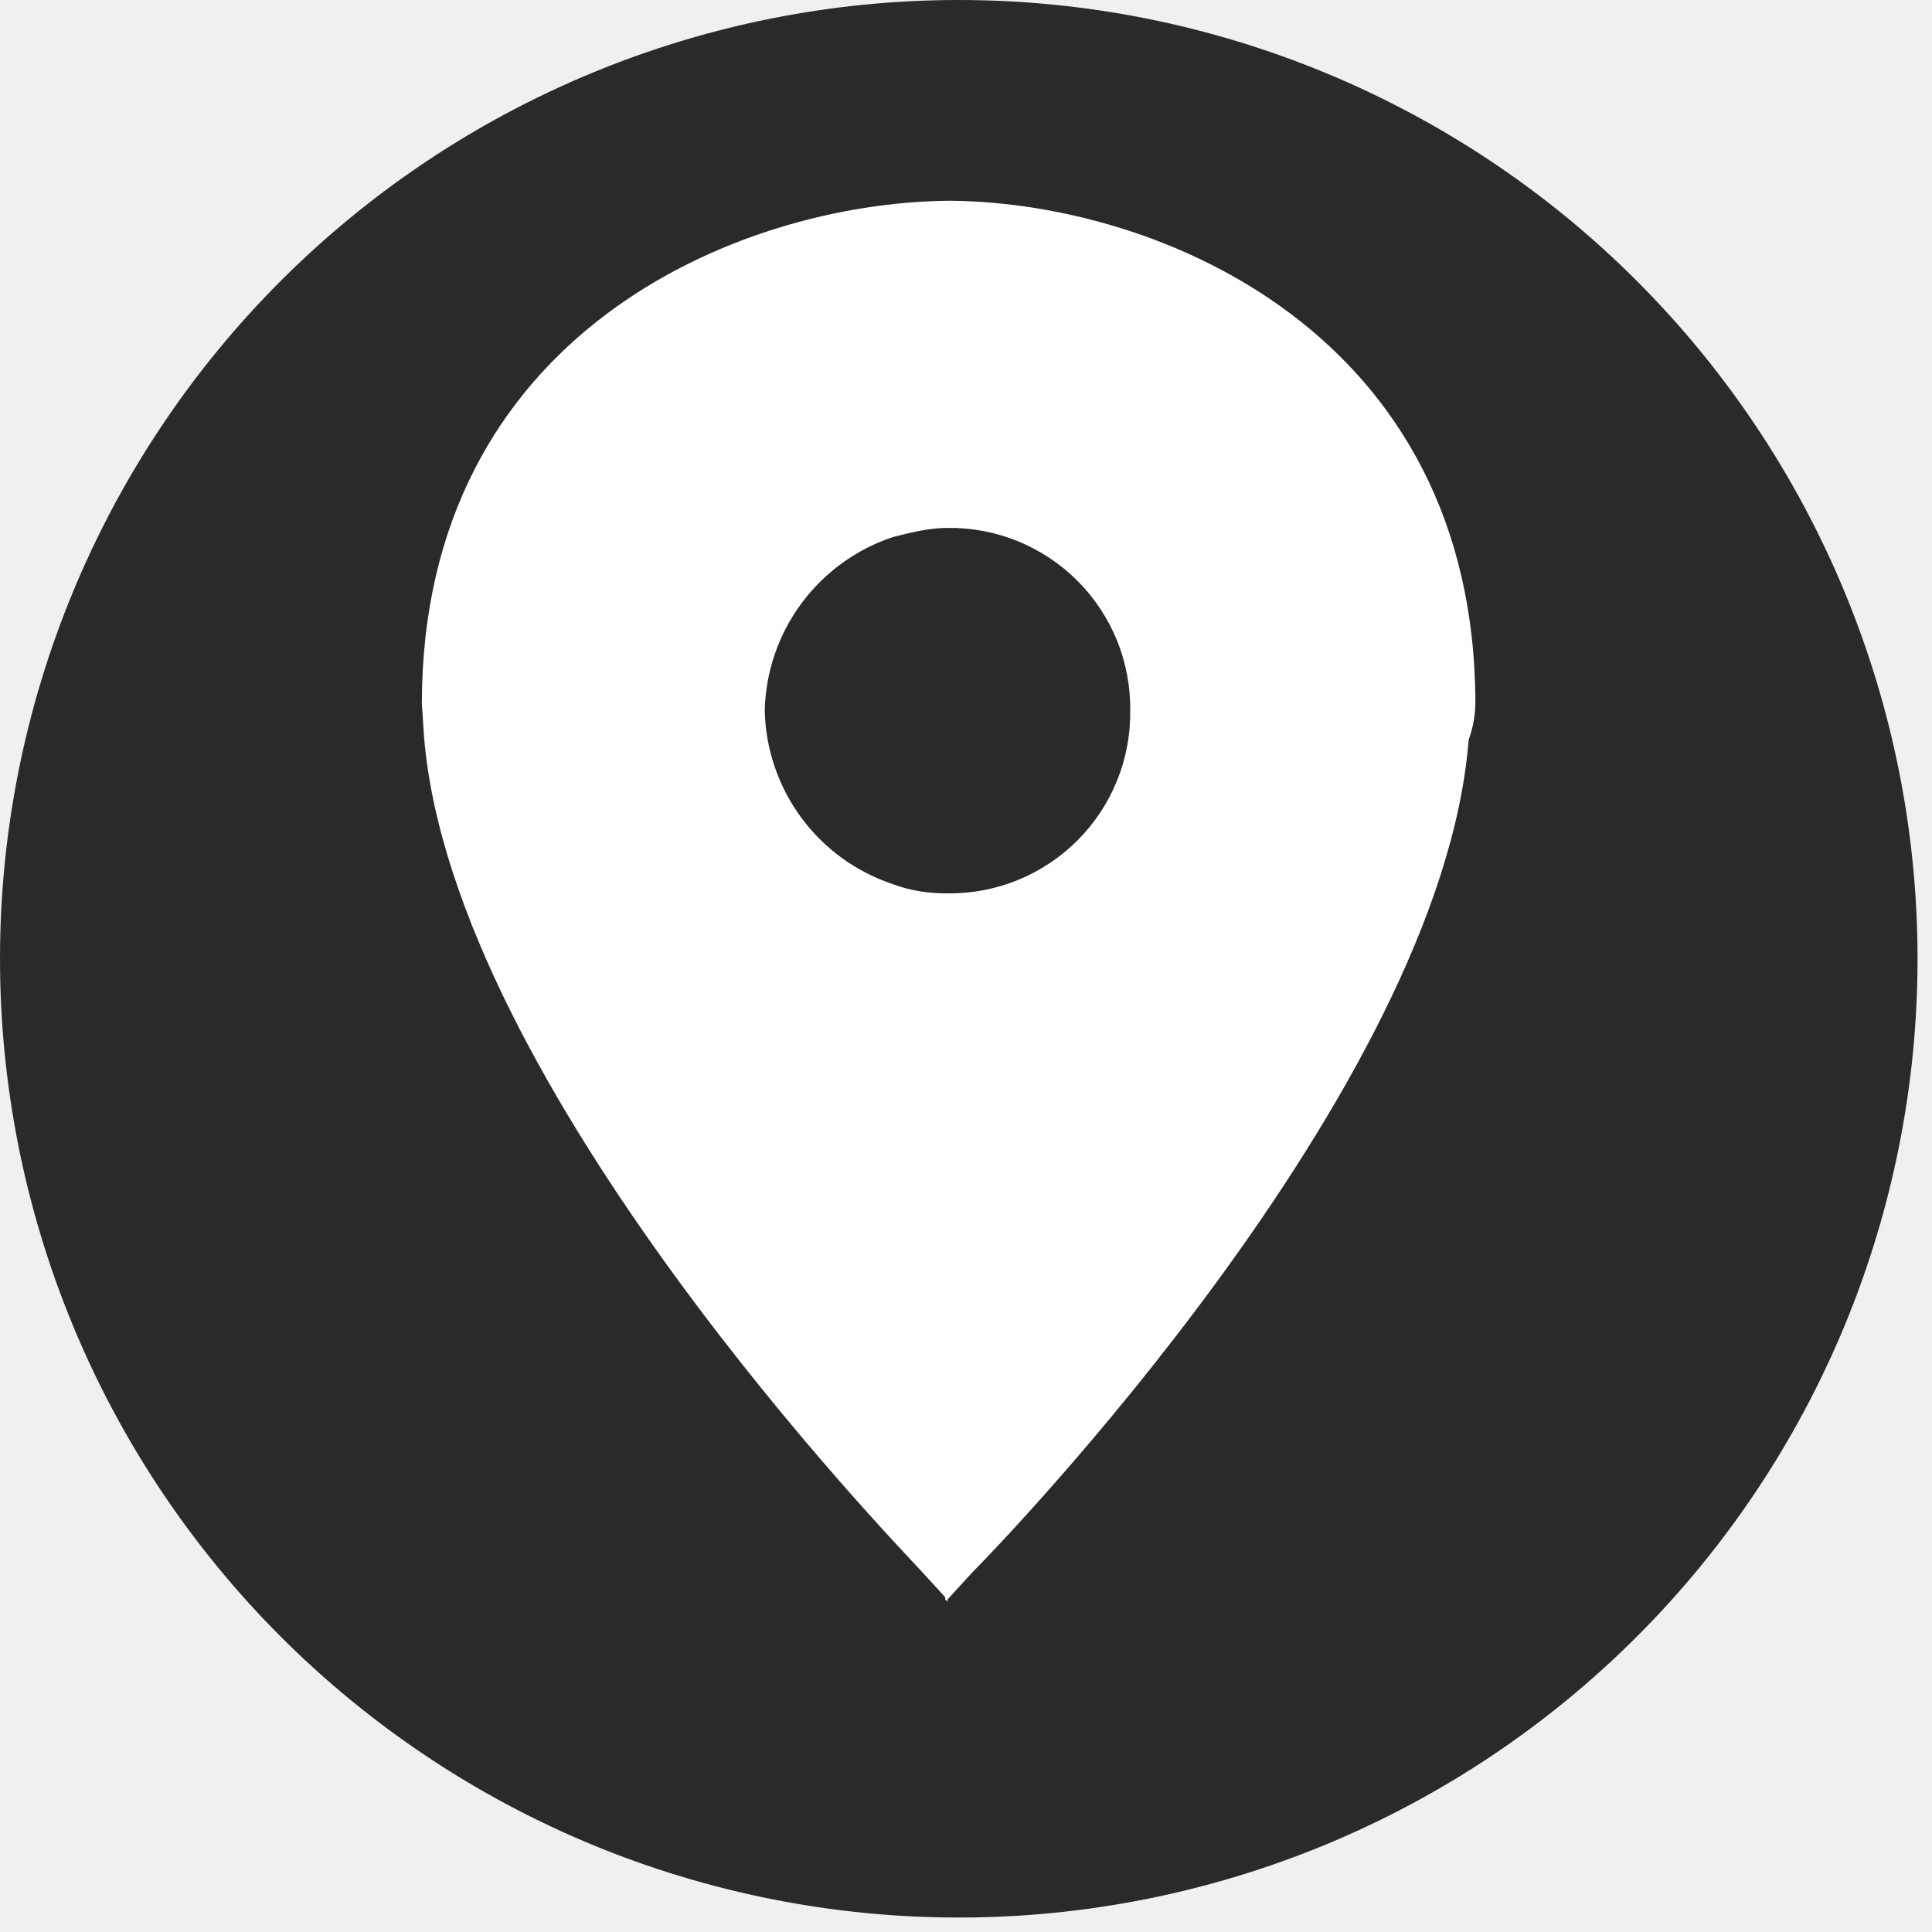
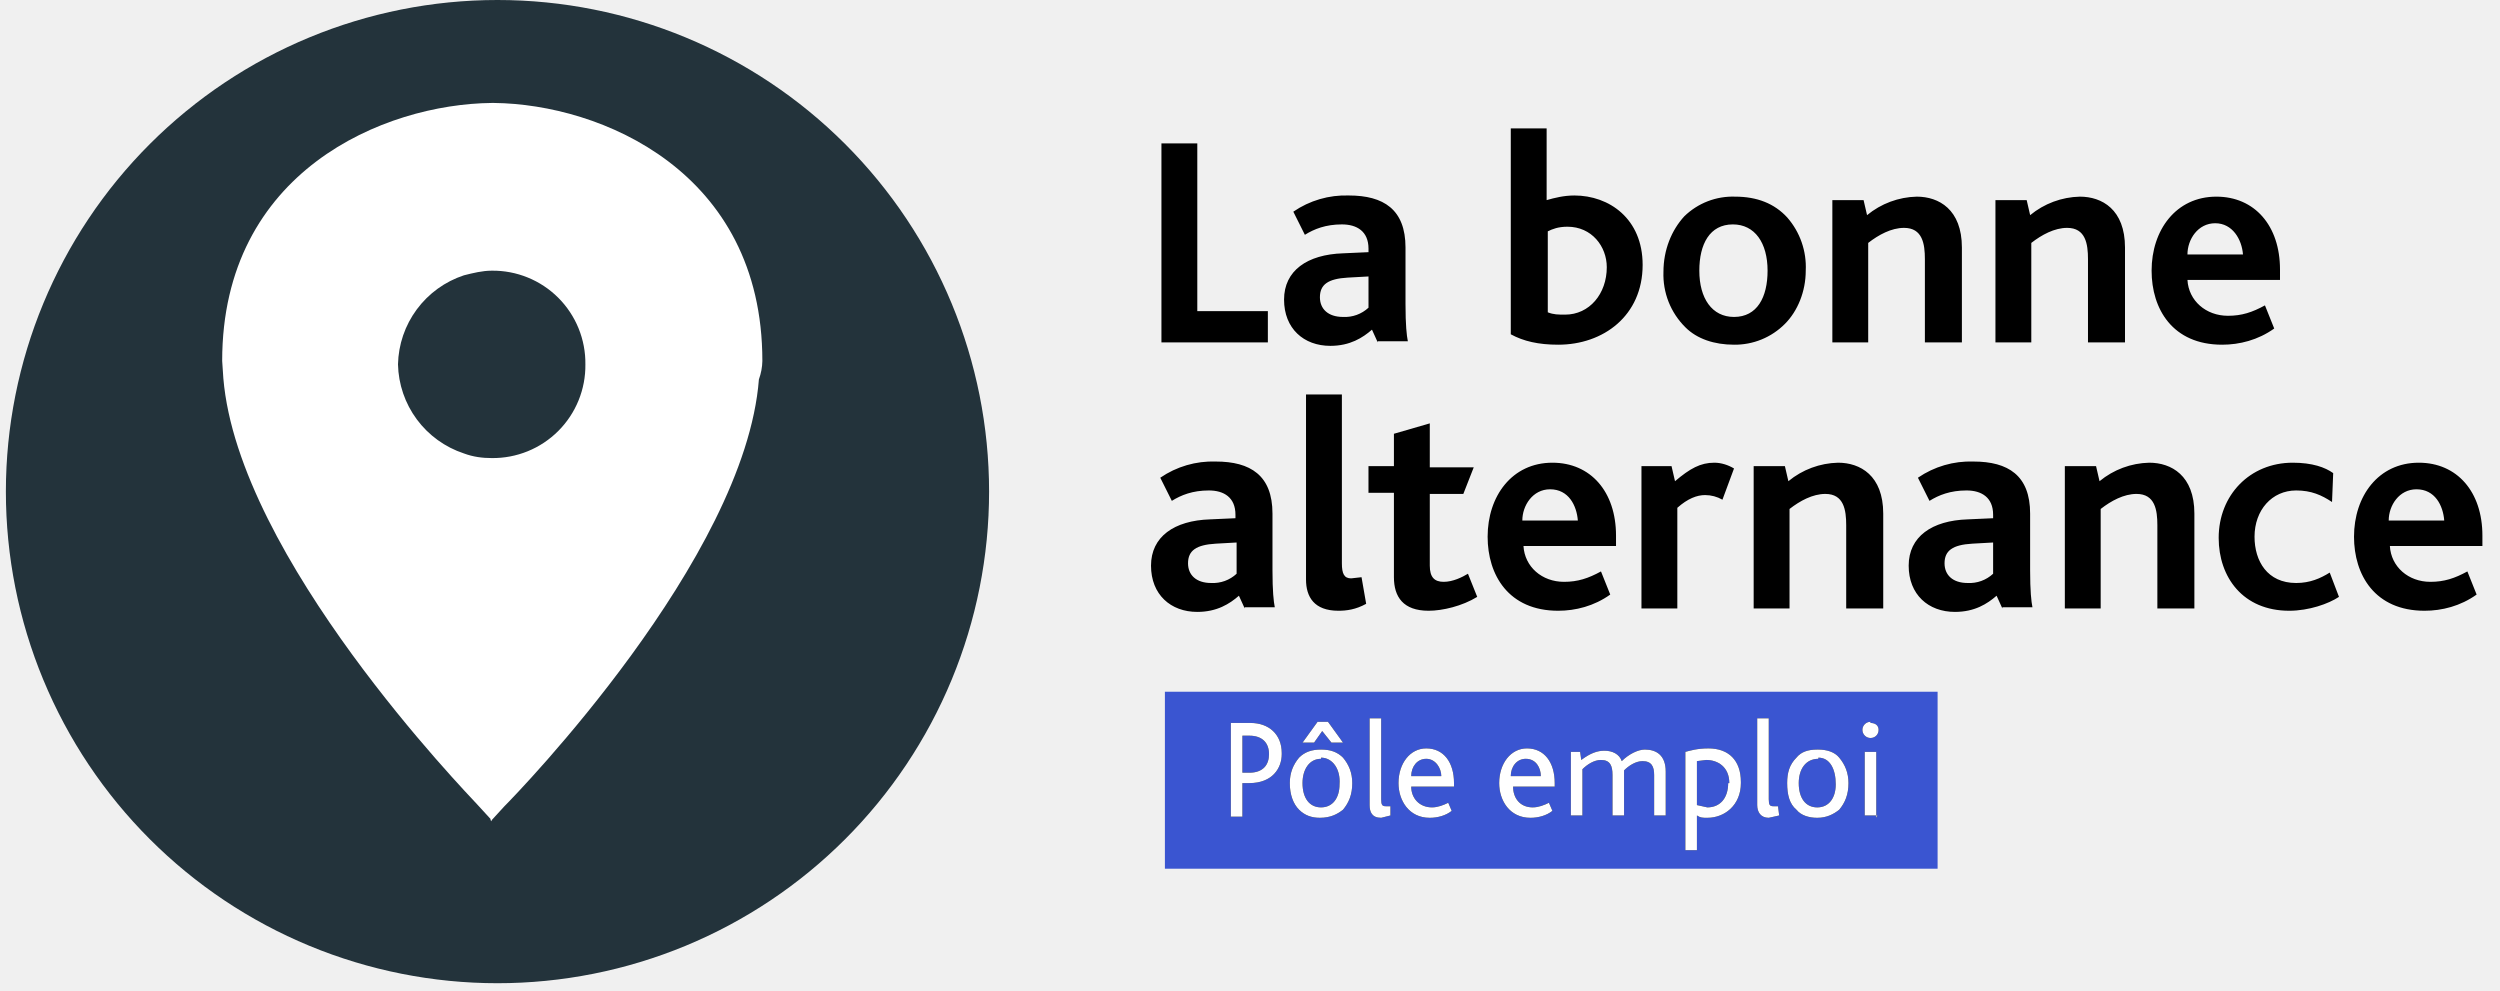
- <svg xmlns="http://www.w3.org/2000/svg" width="54" height="54" viewBox="0 0 54 54" fill="none">
-   <path d="M53.596 26.798C53.596 30.317 52.903 33.802 51.557 37.053C50.21 40.305 48.236 43.259 45.747 45.747C43.259 48.236 40.305 50.21 37.053 51.557C33.802 52.903 30.317 53.596 26.798 53.596C23.279 53.596 19.794 52.903 16.543 51.557C13.292 50.21 10.338 48.236 7.849 45.747C5.361 43.259 3.387 40.305 2.04 37.053C0.693 33.802 -5.24401e-08 30.317 0 26.798C1.05907e-07 19.691 2.823 12.875 7.849 7.849C12.875 2.823 19.691 0 26.798 0C33.906 0 40.722 2.823 45.747 7.849C50.773 12.875 53.596 19.691 53.596 26.798Z" fill="#2A2A2A" />
-   <path d="M41.237 19.673C41.237 9.332 32.41 5.675 26.609 5.612H26.546H26.483C20.619 5.675 11.791 9.332 11.791 19.673L11.854 20.619C12.674 30.392 25.096 43.192 25.726 43.886L26.42 44.643V44.706L26.483 44.769V44.706L27.176 43.949C27.87 43.255 40.292 30.455 41.048 20.682C41.166 20.358 41.23 20.017 41.237 19.673ZM26.483 24.97C25.978 24.97 25.474 24.907 24.969 24.717C23.942 24.379 23.045 23.73 22.401 22.861C21.758 21.991 21.399 20.944 21.375 19.862C21.399 18.781 21.758 17.733 22.401 16.864C23.045 15.994 23.942 15.346 24.969 15.007C25.474 14.881 25.978 14.755 26.483 14.755C27.156 14.746 27.824 14.873 28.447 15.126C29.071 15.38 29.637 15.756 30.113 16.232C30.589 16.708 30.965 17.274 31.219 17.898C31.472 18.521 31.599 19.189 31.59 19.862C31.599 20.535 31.472 21.203 31.219 21.827C30.965 22.45 30.589 23.017 30.113 23.492C29.637 23.968 29.071 24.344 28.447 24.598C27.824 24.852 27.156 24.978 26.483 24.97Z" fill="white" />
+ <svg xmlns="http://www.w3.org/2000/svg" width="202" height="80" viewBox="0 0 202 80" fill="none">
+   <g clip-path="url(#clip0_1554_10680)">
+     <path d="M94.124 55.892H156.558V70.192H94.124V55.892Z" fill="#3A55D1" />
+     <path d="M103.564 60.938C103.564 62.06 102.817 63.275 100.947 63.275H100.386V65.985H99.452V58.415H101.041C102.536 58.415 103.564 59.349 103.564 60.845V60.938V60.938ZM102.536 60.938C102.536 60.003 101.975 59.443 100.947 59.443H100.386V62.434H100.947C102.069 62.434 102.536 61.779 102.536 60.938V60.938Z" fill="black" />
+     <path d="M103.564 60.938C103.564 62.06 102.817 63.275 100.947 63.275H100.386V65.985H99.452V58.415H101.041C102.536 58.415 103.564 59.349 103.564 60.845V60.938V60.938ZM102.536 60.938C102.536 60.003 101.975 59.443 100.947 59.443H100.386V62.434H100.947C102.069 62.434 102.536 61.779 102.536 60.938V60.938Z" fill="white" />
+     <path d="M108.516 60.003H107.581L106.833 59.069L106.179 60.003H105.244L106.459 58.321H107.3L108.516 60.003V60.003ZM106.74 60.564C107.487 60.564 108.048 60.751 108.516 61.218C108.983 61.779 109.263 62.433 109.263 63.274C109.263 64.209 108.983 64.863 108.516 65.424C108.048 65.798 107.487 66.078 106.646 66.078C105.992 66.078 105.431 65.891 104.964 65.424C104.496 64.957 104.216 64.209 104.216 63.274C104.216 62.433 104.496 61.779 104.964 61.218C105.431 60.751 105.992 60.564 106.74 60.564ZM106.74 61.312C105.805 61.312 105.244 62.153 105.244 63.274C105.244 64.489 105.805 65.237 106.74 65.237C107.674 65.237 108.235 64.489 108.235 63.368C108.328 62.153 107.674 61.218 106.74 61.218V61.312V61.312Z" fill="black" />
+     <path d="M108.516 60.003H107.581L106.833 59.069L106.179 60.003H105.244L106.459 58.321H107.3L108.516 60.003V60.003ZM106.74 60.564C107.487 60.564 108.048 60.751 108.516 61.218C108.983 61.779 109.263 62.433 109.263 63.274C109.263 64.209 108.983 64.863 108.516 65.424C108.048 65.798 107.487 66.078 106.646 66.078C105.992 66.078 105.431 65.891 104.964 65.424C104.496 64.957 104.216 64.209 104.216 63.274C104.216 62.433 104.496 61.779 104.964 61.218C105.431 60.751 105.992 60.564 106.74 60.564ZM106.74 61.312C105.805 61.312 105.244 62.153 105.244 63.274C105.244 64.489 105.805 65.237 106.74 65.237C107.674 65.237 108.235 64.489 108.235 63.368C108.328 62.153 107.674 61.218 106.74 61.218V61.312V61.312Z" fill="white" />
+     <path d="M112.347 65.891L111.6 66.078C110.852 66.078 110.665 65.611 110.665 65.05V58.041H111.6V64.583C111.6 65.05 111.693 65.144 111.974 65.144H112.347V65.891V65.891Z" fill="black" />
+     <path d="M112.347 65.891L111.6 66.078C110.852 66.078 110.665 65.611 110.665 65.05V58.041H111.6V64.583C111.6 65.05 111.693 65.144 111.974 65.144H112.347V65.891V65.891Z" fill="white" />
+     <path d="M117.484 63.555H114.026C114.026 64.49 114.681 65.237 115.708 65.237C116.176 65.237 116.643 65.05 117.018 64.863L117.298 65.518C116.831 65.891 116.176 66.079 115.522 66.079C113.84 66.079 112.999 64.677 112.999 63.275C112.999 61.686 113.933 60.471 115.242 60.471C116.643 60.471 117.484 61.592 117.484 63.275V63.555ZM116.457 62.714C116.457 62.059 115.989 61.312 115.242 61.312C114.494 61.312 114.026 61.966 114.026 62.714H116.457Z" fill="black" />
+     <path d="M117.484 63.555H114.026C114.026 64.49 114.681 65.237 115.708 65.237C116.176 65.237 116.643 65.05 117.018 64.863L117.298 65.518C116.831 65.891 116.176 66.079 115.522 66.079C113.84 66.079 112.999 64.677 112.999 63.275C112.999 61.686 113.933 60.471 115.242 60.471C116.643 60.471 117.484 61.592 117.484 63.275V63.555ZM116.457 62.714C116.457 62.059 115.989 61.312 115.242 61.312C114.494 61.312 114.026 61.966 114.026 62.714H116.457Z" fill="white" />
+     <path d="M125.621 63.555H122.257C122.257 64.49 122.817 65.237 123.845 65.237C124.313 65.237 124.78 65.05 125.154 64.863L125.435 65.518C124.967 65.891 124.313 66.079 123.659 66.079C121.976 66.079 121.135 64.677 121.135 63.275C121.135 61.686 122.07 60.471 123.378 60.471C124.78 60.471 125.621 61.592 125.621 63.275V63.555ZM124.5 62.714C124.5 62.059 124.126 61.312 123.284 61.312C122.537 61.312 122.07 61.966 122.07 62.714H124.5Z" fill="black" />
+     <path d="M125.621 63.555H122.257C122.257 64.49 122.817 65.237 123.845 65.237C124.313 65.237 124.78 65.05 125.154 64.863L125.435 65.518C124.967 65.891 124.313 66.079 123.659 66.079C121.976 66.079 121.135 64.677 121.135 63.275C121.135 61.686 122.07 60.471 123.378 60.471C124.78 60.471 125.621 61.592 125.621 63.275V63.555ZM124.5 62.714C124.5 62.059 124.126 61.312 123.284 61.312C122.537 61.312 122.07 61.966 122.07 62.714H124.5Z" fill="white" />
+     <path d="M134.589 65.891H133.655V62.62C133.655 61.966 133.468 61.499 132.72 61.499C132.16 61.499 131.599 61.873 131.225 62.246V65.891H130.29V62.62C130.29 61.873 130.103 61.405 129.356 61.405C128.795 61.405 128.234 61.779 127.86 62.153V65.891H126.925V60.751H127.674L127.766 61.405C128.515 60.844 129.075 60.657 129.636 60.657C130.291 60.657 130.851 60.938 131.038 61.499C131.599 60.938 132.346 60.564 132.907 60.564C133.842 60.564 134.589 61.031 134.589 62.34V66.078V65.891V65.891Z" fill="black" />
+     <path d="M134.589 65.891H133.655V62.62C133.655 61.966 133.468 61.499 132.72 61.499C132.16 61.499 131.599 61.873 131.225 62.246V65.891H130.29V62.62C130.29 61.873 130.103 61.405 129.356 61.405C128.795 61.405 128.234 61.779 127.86 62.153V65.891H126.925V60.751H127.674L127.766 61.405C128.515 60.844 129.075 60.657 129.636 60.657C130.291 60.657 130.851 60.938 131.038 61.499C131.599 60.938 132.346 60.564 132.907 60.564C133.842 60.564 134.589 61.031 134.589 62.34V66.078V65.891V65.891Z" fill="white" />
+     <path d="M140.663 63.275C140.663 65.05 139.355 66.079 137.953 66.079C137.579 66.079 137.393 66.079 137.112 65.891V68.695H136.177V60.751C136.552 60.657 137.112 60.471 138.046 60.471C139.636 60.471 140.663 61.405 140.663 63.181V63.275ZM139.728 63.275C139.728 61.966 138.795 61.405 137.86 61.405L137.112 61.499V65.05L137.953 65.237C138.981 65.237 139.636 64.49 139.636 63.275H139.728V63.275Z" fill="black" />
+     <path d="M140.663 63.275C140.663 65.05 139.355 66.079 137.953 66.079C137.579 66.079 137.393 66.079 137.112 65.891V68.695H136.177V60.751C136.552 60.657 137.112 60.471 138.046 60.471C139.636 60.471 140.663 61.405 140.663 63.181V63.275ZM139.728 63.275C139.728 61.966 138.795 61.405 137.86 61.405L137.112 61.499V65.05L137.953 65.237C138.981 65.237 139.636 64.49 139.636 63.275H139.728V63.275Z" fill="white" />
+     <path d="M143.758 65.891L142.916 66.078C142.262 66.078 141.982 65.611 141.982 65.05V58.041H142.916V64.583C142.916 65.05 143.009 65.144 143.291 65.144H143.664L143.758 65.891V65.891Z" fill="black" />
+     <path d="M143.758 65.891L142.916 66.078C142.262 66.078 141.982 65.611 141.982 65.05V58.041H142.916V64.583C142.916 65.05 143.009 65.144 143.291 65.144H143.664L143.758 65.891V65.891Z" fill="white" />
+     <path d="M146.926 60.565C147.581 60.565 148.235 60.751 148.61 61.219C149.077 61.779 149.357 62.434 149.357 63.275C149.357 64.21 149.077 64.864 148.61 65.425C148.142 65.799 147.581 66.079 146.834 66.079C146.179 66.079 145.525 65.892 145.151 65.425C144.591 64.957 144.403 64.21 144.403 63.275C144.403 62.434 144.591 61.779 145.151 61.219C145.525 60.751 146.085 60.565 146.834 60.565H146.926V60.565ZM146.926 61.312C145.899 61.312 145.338 62.153 145.338 63.275C145.338 64.49 145.899 65.238 146.834 65.238C147.768 65.238 148.328 64.49 148.328 63.368C148.328 62.153 147.861 61.219 146.926 61.219V61.312V61.312Z" fill="black" />
+     <path d="M146.926 60.565C147.581 60.565 148.235 60.751 148.61 61.219C149.077 61.779 149.357 62.434 149.357 63.275C149.357 64.21 149.077 64.864 148.61 65.425C148.142 65.799 147.581 66.079 146.834 66.079C146.179 66.079 145.525 65.892 145.151 65.425C144.591 64.957 144.403 64.21 144.403 63.275C144.403 62.434 144.591 61.779 145.151 61.219C145.525 60.751 146.085 60.565 146.834 60.565H146.926V60.565ZM146.926 61.312C145.899 61.312 145.338 62.153 145.338 63.275C145.338 64.49 145.899 65.238 146.834 65.238C147.768 65.238 148.328 64.49 148.328 63.368C148.328 62.153 147.861 61.219 146.926 61.219V61.312V61.312Z" fill="white" />
+     <path d="M151.137 58.415C151.511 58.415 151.791 58.602 151.791 58.975C151.791 59.349 151.511 59.63 151.137 59.63C150.963 59.63 150.797 59.561 150.674 59.438C150.552 59.315 150.482 59.149 150.482 58.975C150.482 58.802 150.552 58.636 150.674 58.513C150.797 58.39 150.963 58.321 151.137 58.321V58.415V58.415ZM151.698 65.892H150.669V60.751H151.604V66.079L151.698 65.892Z" fill="black" />
+     <path d="M151.137 58.415C151.511 58.415 151.791 58.602 151.791 58.975C151.791 59.349 151.511 59.63 151.137 59.63C150.963 59.63 150.797 59.561 150.674 59.438C150.552 59.315 150.482 59.149 150.482 58.975C150.482 58.802 150.552 58.636 150.674 58.513C150.797 58.39 150.963 58.321 151.137 58.321V58.415V58.415ZM151.698 65.892H150.669V60.751H151.604V66.079L151.698 65.892Z" fill="white" />
+     <path d="M79.918 39.722C79.918 44.938 78.891 50.104 76.894 54.923C74.898 59.742 71.972 64.121 68.284 67.809C64.595 71.498 60.216 74.424 55.397 76.42C50.578 78.416 45.413 79.444 40.196 79.444C34.98 79.444 29.815 78.416 24.995 76.42C20.176 74.424 15.797 71.498 12.109 67.809C8.42 64.121 5.494 59.742 3.498 54.923C1.502 50.104 0.475 44.938 0.475 39.722C0.475 29.187 4.66 19.084 12.109 11.635C19.559 4.185 29.662 0 40.197 0C50.731 0 60.835 4.185 68.284 11.635C75.733 19.084 79.918 29.187 79.918 39.722H79.918Z" fill="#23333B" />
+     <path d="M93.844 27.665V11.589H96.742V25.142H102.443V27.665H93.844V27.665ZM111.322 27.665L110.855 26.637C110.107 27.291 109.079 27.945 107.491 27.945C105.341 27.945 103.752 26.544 103.752 24.207C103.752 21.87 105.621 20.562 108.519 20.468L110.575 20.375V20.095C110.575 18.692 109.64 18.132 108.425 18.132C107.117 18.132 106.182 18.506 105.434 18.973L104.5 17.104C105.817 16.199 107.389 15.741 108.986 15.795C111.789 15.795 113.565 16.917 113.565 20.001V24.581C113.565 26.263 113.659 27.104 113.753 27.572H111.322V27.665ZM110.575 22.338L108.893 22.431C107.303 22.524 106.649 22.992 106.649 24.02C106.649 24.955 107.303 25.609 108.519 25.609C108.894 25.628 109.269 25.572 109.622 25.444C109.976 25.315 110.3 25.117 110.575 24.861V22.338V22.338ZM125.903 27.852C124.314 27.852 123.099 27.572 122.071 27.011V10.374H124.968V16.169C125.622 15.982 126.371 15.795 127.212 15.795C130.015 15.795 132.725 17.664 132.725 21.403C132.725 25.515 129.547 27.852 125.903 27.852V27.852ZM126.651 18.319C125.903 18.319 125.436 18.506 125.061 18.693V25.235C125.528 25.422 125.903 25.422 126.463 25.422C128.426 25.422 129.828 23.74 129.828 21.59C129.828 19.908 128.613 18.319 126.651 18.319V18.319ZM144.221 26.17C143.683 26.711 143.042 27.139 142.336 27.428C141.629 27.717 140.873 27.861 140.109 27.852C138.52 27.852 137.118 27.385 136.184 26.45C135.593 25.867 135.129 25.166 134.823 24.394C134.518 23.622 134.376 22.794 134.407 21.964C134.407 20.188 135.062 18.599 136.091 17.478C136.633 16.949 137.277 16.535 137.984 16.262C138.691 15.989 139.445 15.862 140.202 15.889C141.979 15.889 143.38 16.45 144.408 17.571C145.445 18.756 145.981 20.298 145.904 21.87C145.904 23.553 145.249 25.142 144.221 26.17V26.17ZM140.016 18.132C138.146 18.132 137.305 19.721 137.305 21.87C137.305 24.113 138.334 25.609 140.109 25.609C141.979 25.609 142.82 24.02 142.82 21.87C142.82 19.627 141.792 18.132 140.016 18.132ZM155.531 27.665V20.936C155.531 19.721 155.344 18.412 153.848 18.412C152.82 18.412 151.792 18.973 150.951 19.627V27.665H148.054V16.169H150.577L150.858 17.384C151.992 16.449 153.406 15.922 154.877 15.889C156.653 15.889 158.521 16.917 158.521 20.001V27.665H155.531V27.665ZM168.709 27.665V20.936C168.709 19.721 168.522 18.412 167.026 18.412C165.999 18.412 164.971 18.973 164.129 19.627V27.665H161.232V16.169H163.756L164.036 17.384C165.169 16.449 166.585 15.922 168.055 15.889C169.831 15.889 171.7 16.917 171.7 20.001V27.665H168.709V27.665ZM176.746 22.618C176.84 24.3 178.242 25.515 180.018 25.515C181.14 25.515 181.981 25.235 183.008 24.674L183.757 26.544C182.448 27.478 180.953 27.852 179.551 27.852C175.532 27.852 173.849 24.955 173.849 21.87C173.849 18.599 175.813 15.889 179.083 15.889C182.167 15.889 184.224 18.225 184.224 21.777V22.618H176.746V22.618ZM178.989 18.038C177.588 18.038 176.746 19.347 176.746 20.562H181.233C181.14 19.347 180.392 18.038 178.989 18.038Z" fill="black" />
+     <path d="M100.573 49.162L100.105 48.134C99.358 48.788 98.329 49.442 96.741 49.442C94.591 49.442 93.002 48.04 93.002 45.704C93.002 43.367 94.871 42.059 97.769 41.965L99.825 41.872V41.591C99.825 40.189 98.89 39.629 97.675 39.629C96.367 39.629 95.432 40.002 94.684 40.47L93.75 38.6C95.067 37.696 96.639 37.238 98.236 37.292C101.04 37.292 102.816 38.414 102.816 41.498V46.078C102.816 47.76 102.909 48.601 103.003 49.068H100.573V49.162V49.162ZM99.918 43.834L98.236 43.928C96.647 44.021 95.993 44.489 95.993 45.517C95.993 46.452 96.647 47.106 97.862 47.106C98.238 47.125 98.613 47.069 98.966 46.941C99.32 46.812 99.643 46.614 99.918 46.358V43.834V43.834ZM108.143 49.349C106.181 49.349 105.526 48.227 105.526 46.825V31.872H108.424V45.517C108.424 46.358 108.61 46.732 109.171 46.732L110.012 46.638L110.386 48.788C109.545 49.255 108.797 49.349 108.143 49.349V49.349ZM115.433 49.349C113.377 49.349 112.629 48.227 112.629 46.638V39.816H110.573V37.666H112.629V35.049L115.527 34.208V37.759H119.079L118.237 39.909H115.527V45.704C115.527 46.638 115.901 47.012 116.648 47.012C117.396 47.012 118.144 46.638 118.611 46.358L119.359 48.227C118.144 48.975 116.555 49.349 115.433 49.349V49.349ZM123.097 44.115C123.191 45.797 124.592 47.012 126.369 47.012C127.49 47.012 128.331 46.732 129.36 46.171L130.107 48.04C128.799 48.975 127.303 49.349 125.902 49.349C121.883 49.349 120.2 46.452 120.2 43.367C120.2 40.096 122.163 37.386 125.434 37.386C128.519 37.386 130.574 39.722 130.574 43.274V44.115H123.097V44.115ZM125.247 39.535C123.845 39.535 123.004 40.844 123.004 42.059H127.49C127.396 40.844 126.743 39.535 125.247 39.535ZM139.173 40.376C138.747 40.131 138.263 40.002 137.771 40.002C137.116 40.002 136.369 40.283 135.528 41.031V49.162H132.63V37.666H135.061L135.341 38.881C136.556 37.853 137.397 37.386 138.519 37.386C139.08 37.386 139.641 37.573 140.108 37.853L139.173 40.377V40.376ZM149.173 49.162V42.432C149.173 41.218 148.987 39.909 147.491 39.909C146.463 39.909 145.435 40.47 144.594 41.124V49.162H141.696V37.666H144.22L144.501 38.881C145.634 37.945 147.05 37.419 148.52 37.386C150.295 37.386 152.165 38.414 152.165 41.498V49.162H149.173V49.162ZM161.791 49.162L161.324 48.134C160.576 48.788 159.548 49.442 157.96 49.442C155.809 49.442 154.221 48.04 154.221 45.704C154.221 43.367 156.09 42.059 158.987 41.965L161.044 41.872V41.591C161.044 40.189 160.109 39.629 158.894 39.629C157.585 39.629 156.651 40.002 155.903 40.47L154.968 38.6C156.286 37.696 157.857 37.238 159.454 37.292C162.259 37.292 164.034 38.414 164.034 41.498V46.078C164.034 47.76 164.128 48.601 164.222 49.068H161.791V49.162V49.162ZM161.044 43.834L159.361 43.928C157.772 44.021 157.119 44.489 157.119 45.517C157.119 46.452 157.772 47.106 158.987 47.106C159.363 47.125 159.739 47.069 160.091 46.941C160.445 46.812 160.768 46.614 161.044 46.358V43.834V43.834ZM174.315 49.162V42.432C174.315 41.218 174.128 39.909 172.633 39.909C171.605 39.909 170.576 40.47 169.735 41.124V49.162H166.839V37.666H169.362L169.642 38.881C170.775 37.945 172.191 37.419 173.661 37.386C175.436 37.386 177.306 38.414 177.306 41.498V49.162H174.315V49.162ZM184.97 49.349C181.231 49.349 179.269 46.638 179.269 43.461C179.269 40.002 181.792 37.386 185.25 37.386C186.84 37.386 187.868 37.759 188.522 38.227L188.428 40.563C187.587 40.002 186.746 39.629 185.531 39.629C183.568 39.629 182.166 41.218 182.166 43.367C182.166 45.33 183.194 47.106 185.531 47.106C186.652 47.106 187.493 46.732 188.242 46.264L188.989 48.227C188.148 48.788 186.559 49.349 184.97 49.349V49.349ZM193.102 44.115C193.195 45.797 194.596 47.012 196.372 47.012C197.494 47.012 198.335 46.732 199.364 46.171L200.111 48.04C198.803 48.975 197.307 49.349 195.905 49.349C191.886 49.349 190.204 46.452 190.204 43.367C190.204 40.096 192.167 37.386 195.438 37.386C198.523 37.386 200.578 39.722 200.578 43.274V44.115H193.102V44.115ZM195.251 39.535C193.849 39.535 193.008 40.844 193.008 42.059H197.494C197.401 40.844 196.747 39.535 195.251 39.535Z" fill="black" />
+     <path d="M61.599 29.161C61.599 13.832 48.514 8.413 39.916 8.319H39.729C31.037 8.412 17.952 13.833 17.952 29.161L18.046 30.563C19.26 45.049 37.673 64.023 38.608 65.051L39.636 66.173V66.266L39.729 66.36V66.266L40.757 65.145C41.785 64.117 60.197 45.144 61.319 30.656C61.494 30.177 61.589 29.671 61.6 29.161H61.599ZM39.728 37.012C38.981 37.012 38.233 36.918 37.485 36.638C35.962 36.136 34.633 35.175 33.678 33.886C32.724 32.597 32.193 31.044 32.158 29.441C32.193 27.838 32.724 26.285 33.678 24.997C34.633 23.708 35.962 22.747 37.485 22.245C38.233 22.058 38.981 21.871 39.728 21.871C40.726 21.858 41.716 22.046 42.64 22.422C43.565 22.797 44.404 23.355 45.11 24.06C45.815 24.766 46.372 25.605 46.748 26.529C47.124 27.454 47.312 28.444 47.299 29.441C47.312 30.439 47.124 31.429 46.748 32.353C46.372 33.277 45.815 34.117 45.11 34.822C44.404 35.528 43.565 36.085 42.64 36.461C41.716 36.837 40.726 37.024 39.728 37.012Z" fill="white" />
+   </g>
</svg>
